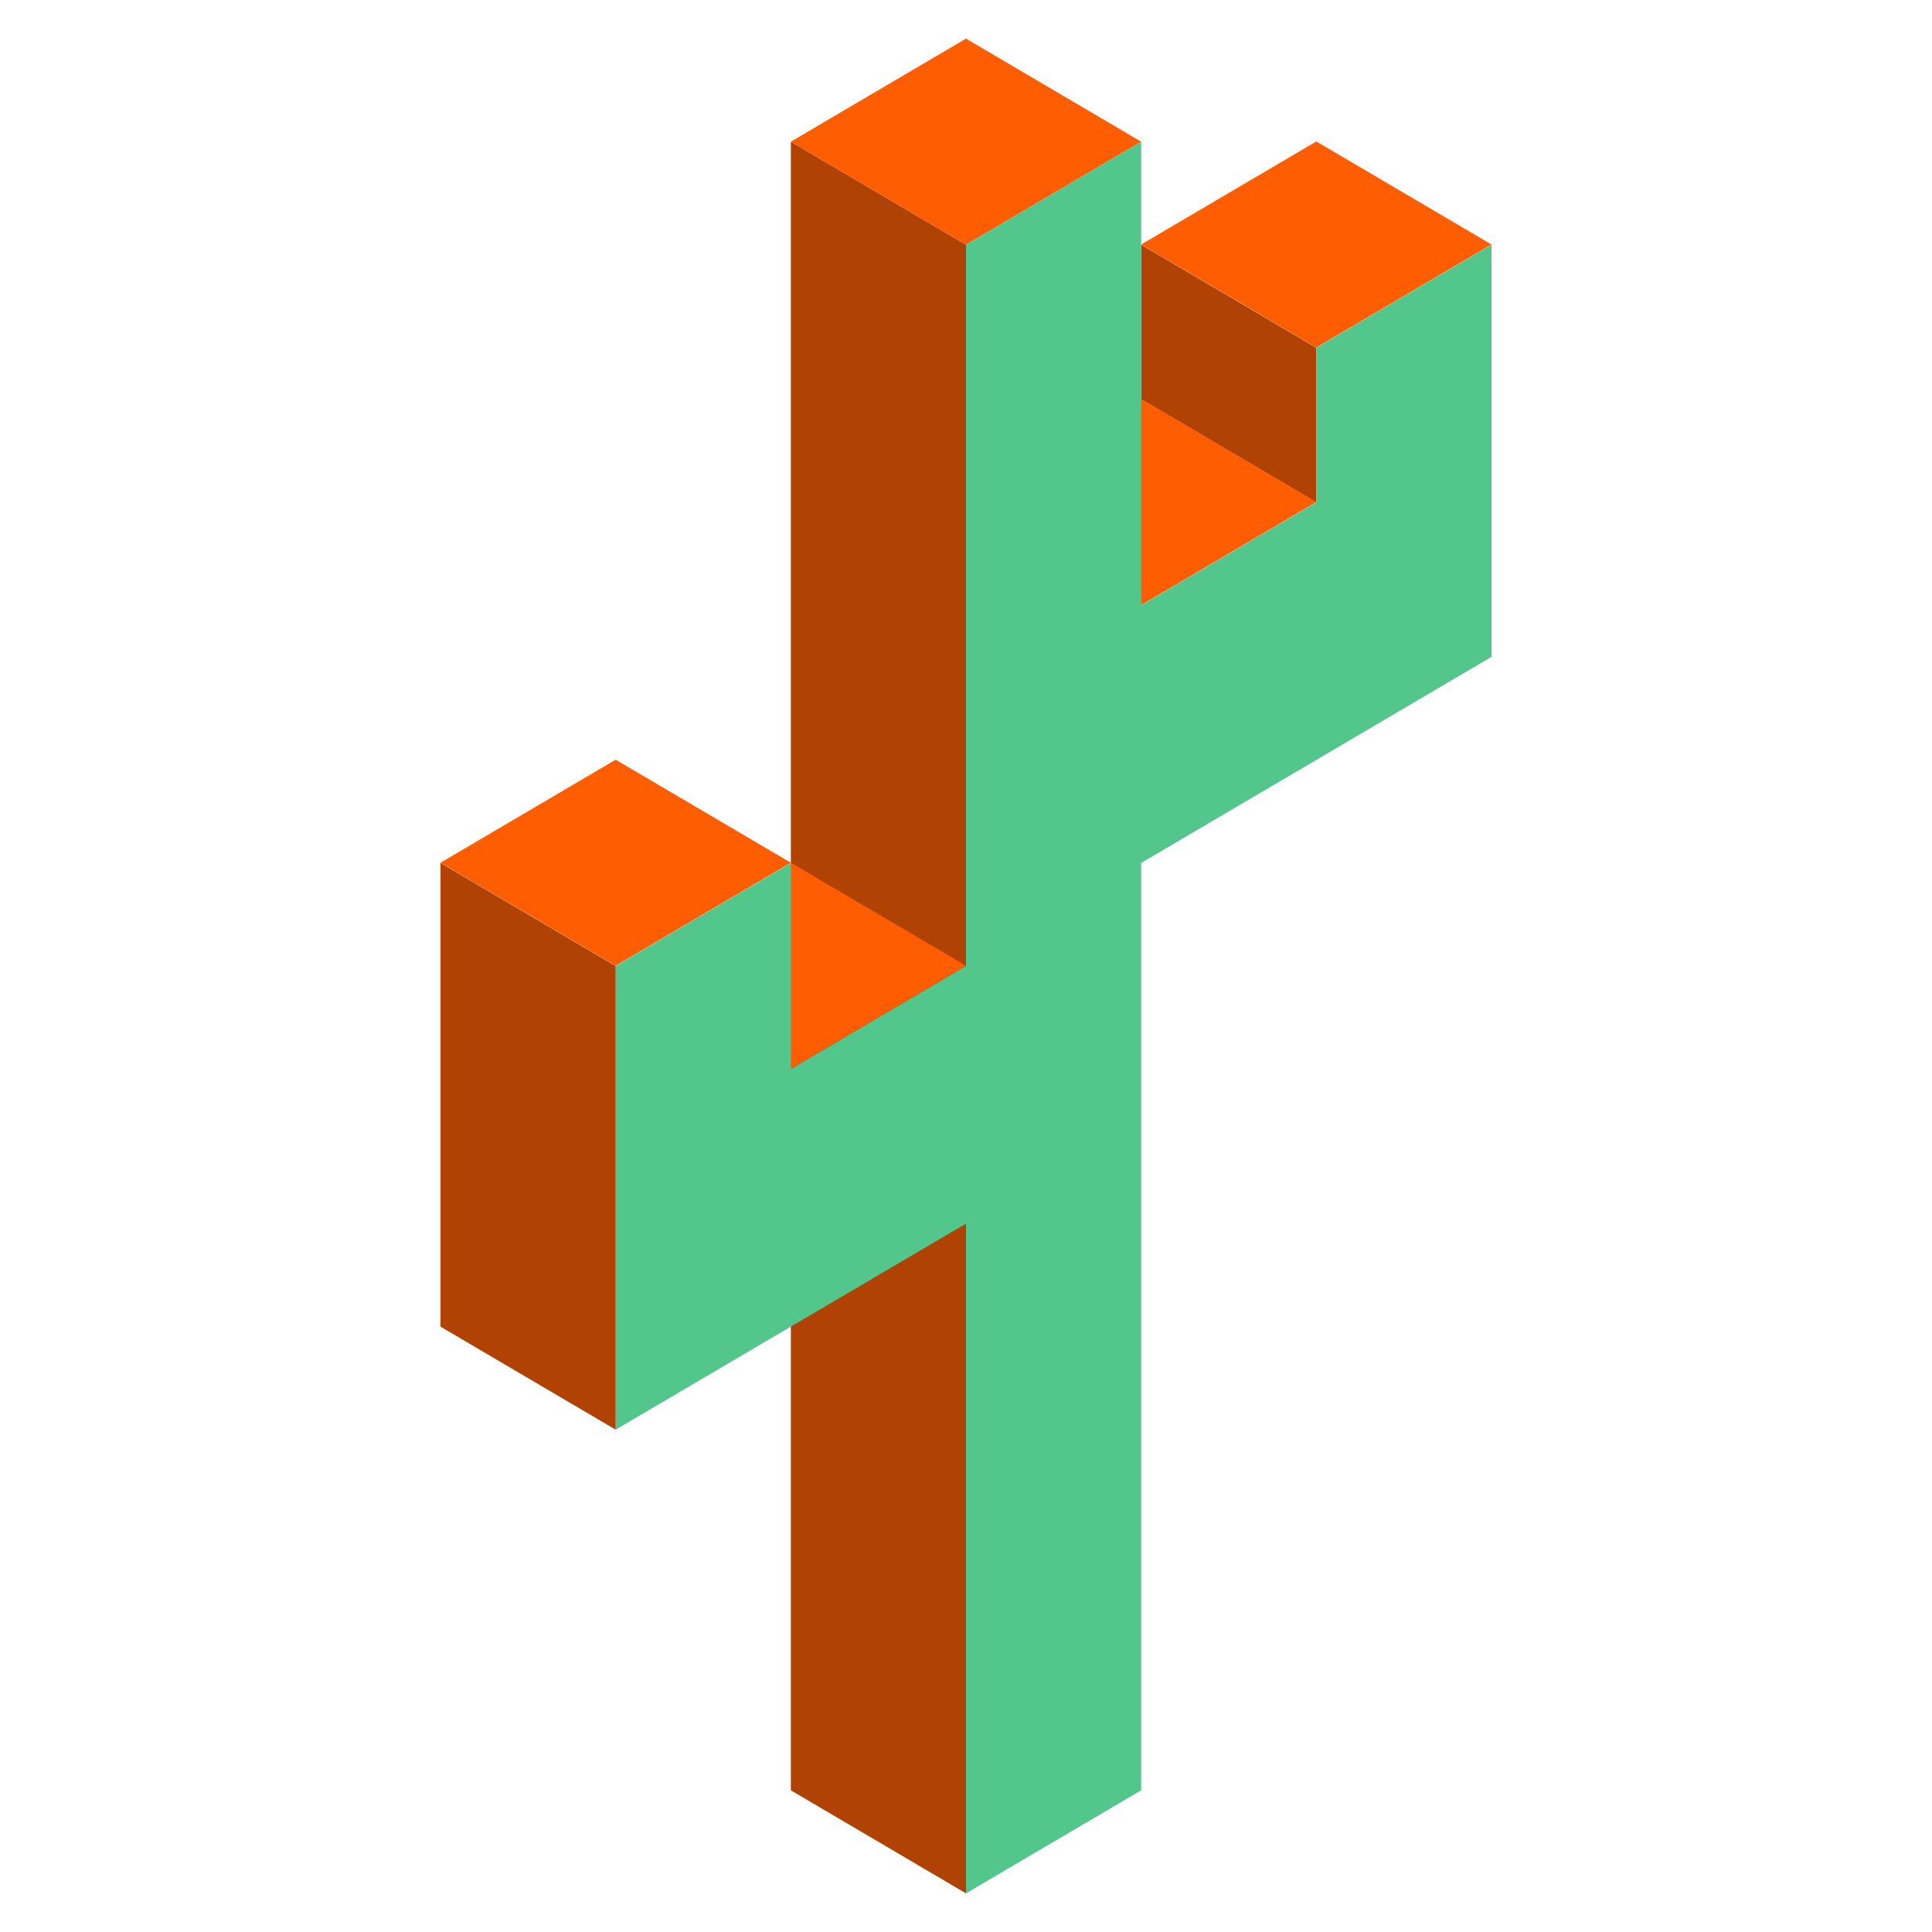
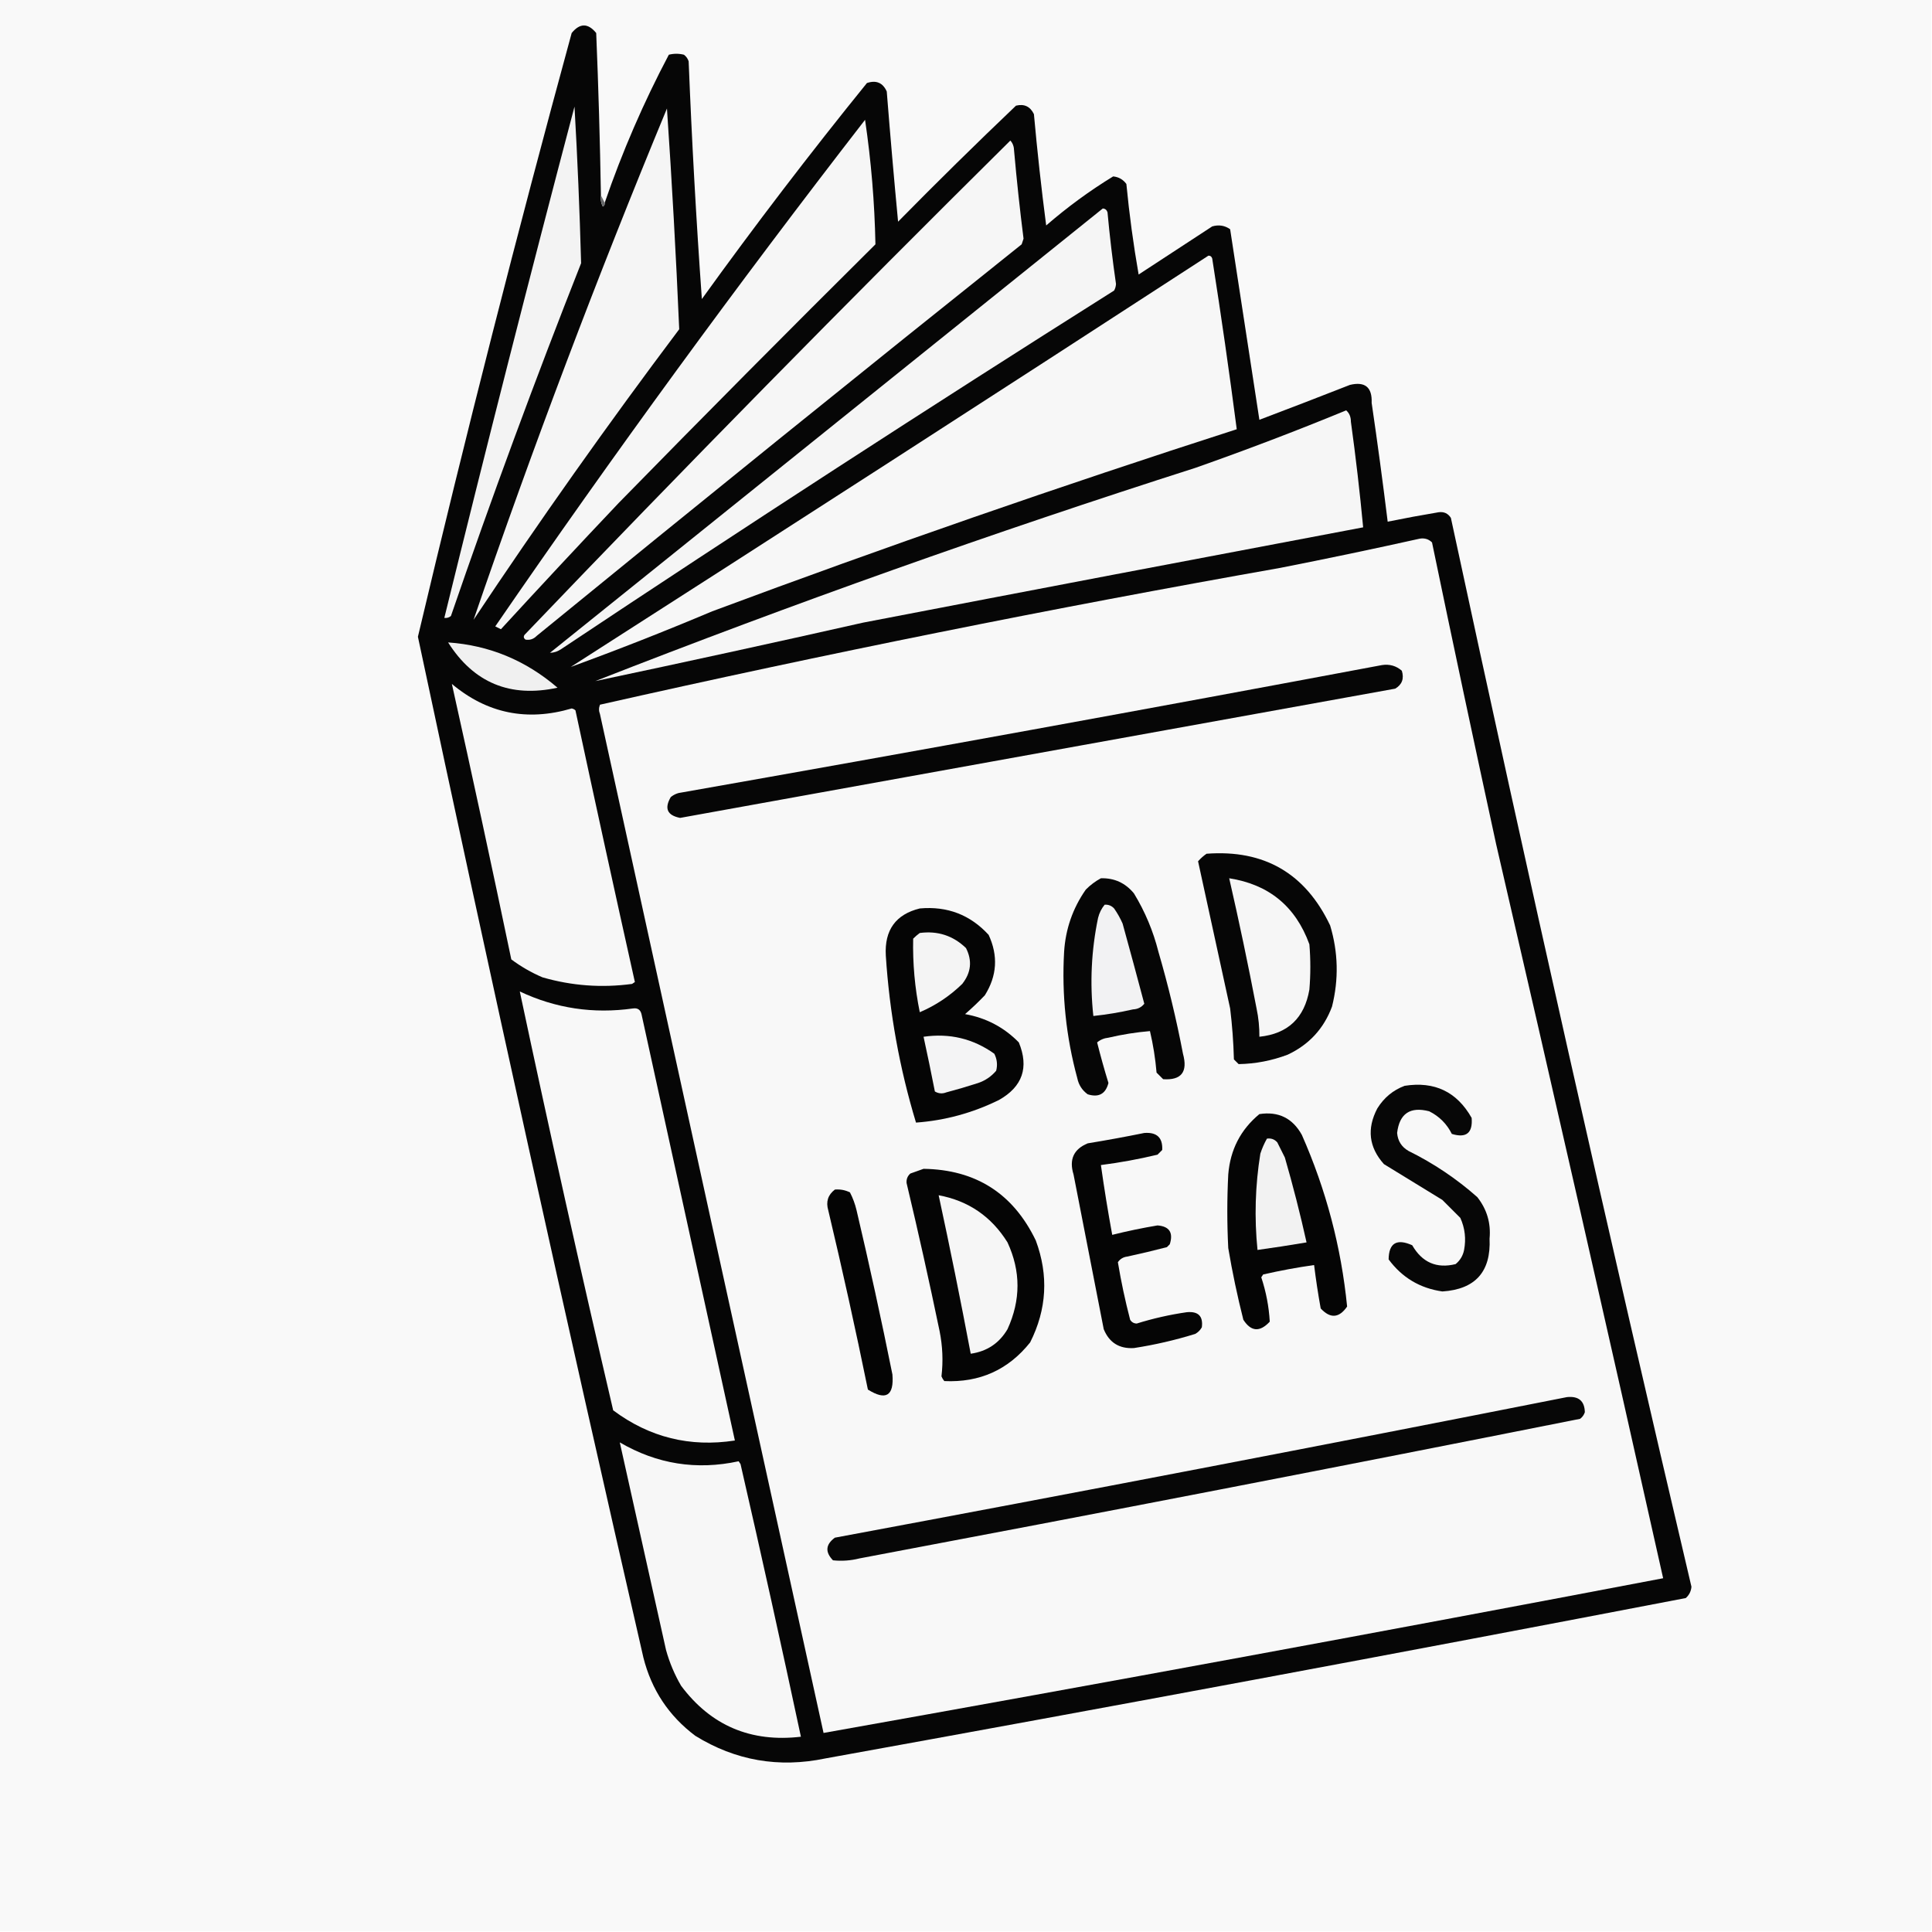
- <svg xmlns="http://www.w3.org/2000/svg" fill="none" viewBox="0 0 500 500">
-   <path fill="#B04304" d="M295.334 103.333v-40L340.667 90v40l-45.333-26.667ZM250.001 63.333l-45.334-26.666v426.666L250.001 490V63.333Z" />
-   <path fill="#FF5D01" d="m250.001 129.944 45.333-26.667 45.333 26.667-45.333 26.667-45.333-26.667ZM204.667 36.667 250.001 10l45.333 26.667-45.333 26.666-45.334-26.666ZM295.334 63.277l45.333-26.666L386 63.277l-45.333 26.667-45.333-26.667ZM114 223.277l45.333-26.667 45.334 26.667-45.334 26.667L114 223.277ZM250 249.944l-45.333-26.667v53.333L250 249.944Z" />
-   <path fill="#53C68C" d="m250 63.333 45.333-26.666v120L340.667 130V90L386 63.333V170l-90.667 53.333v240L250 490V316.667L159.333 370V250l45.334-26.667v53.334L250 250V63.333Z" />
-   <path fill="#B04304" d="M159.333 250 114 223.334v120L159.333 370V250Z" />
+ <svg xmlns="http://www.w3.org/2000/svg" version="1.1" width="1024px" height="1024px" style="shape-rendering:geometricPrecision; text-rendering:geometricPrecision; image-rendering:optimizeQuality; fill-rule:evenodd; clip-rule:evenodd">
+   <g>
+     <path style="opacity:1" fill="#f9f9f9" d="M -0.5,-0.5 C 340.833,-0.5 682.167,-0.5 1023.5,-0.5C 1023.5,340.833 1023.5,682.167 1023.5,1023.5C 682.167,1023.5 340.833,1023.5 -0.5,1023.5C -0.5,682.167 -0.5,340.833 -0.5,-0.5 Z" />
+   </g>
+   <g>
+     <path style="opacity:1" fill="#060606" d="M 318.5,103.5 C 318.201,105.604 318.534,107.604 319.5,109.5C 320.298,109.043 320.631,108.376 320.5,107.5C 329.797,80.441 341.13,54.274 354.5,29C 357.167,28.333 359.833,28.333 362.5,29C 363.701,29.902 364.535,31.069 365,32.5C 366.67,74.537 369.003,116.537 372,158.5C 400.076,119.523 429.242,81.357 459.5,44C 464.428,42.357 467.928,43.857 470,48.5C 471.82,71.516 473.82,94.516 476,117.5C 496.528,96.638 517.362,76.138 538.5,56C 542.886,54.943 546.053,56.443 548,60.5C 549.772,80.216 551.938,99.883 554.5,119.5C 565.673,109.812 577.506,101.146 590,93.5C 592.923,93.795 595.257,95.129 597,97.5C 598.546,113.584 600.713,129.584 603.5,145.5C 616.5,137 629.5,128.5 642.5,120C 645.993,118.996 649.159,119.496 652,121.5C 657.128,155.141 662.295,188.807 667.5,222.5C 683.539,216.431 699.539,210.265 715.5,204C 723.506,202.089 727.339,205.255 727,213.5C 730.08,234.472 732.913,255.472 735.5,276.5C 744.459,274.678 753.459,273.011 762.5,271.5C 765.325,271.119 767.491,272.119 769,274.5C 809.686,463.745 852.186,652.578 896.5,841C 896.297,843.406 895.297,845.406 893.5,847C 741.683,876.165 589.683,904.499 437.5,932C 412.796,937.161 389.796,933.161 368.5,920C 354.466,909.444 345.3,895.61 341,878.5C 299.741,698.467 259.908,518.134 221.5,337.5C 246.857,230.34 274.024,123.673 303,17.5C 307.333,12.167 311.667,12.167 316,17.5C 317.184,46.158 318.018,74.825 318.5,103.5 Z" />
+   </g>
+   <g>
+     <path style="opacity:1" fill="#f6f6f6" d="M 458.5,63.5 C 461.726,85.256 463.559,107.256 464,129.5C 418.306,174.861 372.972,220.528 328,266.5C 306.983,288.683 286.15,311.016 265.5,333.5C 264.5,333 263.5,332.5 262.5,332C 325.275,240.608 390.609,151.108 458.5,63.5 Z" />
+   </g>
+   <g>
+     <path style="opacity:1" fill="#f5f5f5" d="M 353.5,57.5 C 356.146,96.341 358.312,135.341 360,174.5C 322.192,224.78 285.859,276.113 251,328.5C 282.333,237.155 316.499,146.822 353.5,57.5 Z" />
+   </g>
+   <g>
+     <path style="opacity:1" fill="#f3f3f3" d="M 304.5,56.5 C 306.077,84.007 307.243,111.673 308,139.5C 283.609,201.289 260.609,263.622 239,326.5C 237.989,327.337 236.822,327.67 235.5,327.5C 257.72,236.952 280.72,146.619 304.5,56.5 Z" />
+   </g>
+   <g>
+     <path style="opacity:1" fill="#f6f6f6" d="M 535.5,74.5 C 536.787,75.871 537.453,77.705 537.5,80C 538.87,95.534 540.537,111.034 542.5,126.5C 542.167,127.5 541.833,128.5 541.5,129.5C 455.467,198.187 369.801,267.354 284.5,337C 282.788,338.751 280.788,339.418 278.5,339C 277.549,338.282 277.383,337.449 278,336.5C 362.56,248.105 448.393,160.772 535.5,74.5 Z" />
+   </g>
+   <g>
+     <path style="opacity:1" fill="#68696b" d="M 318.5,103.5 C 319.167,104.833 319.833,106.167 320.5,107.5C 320.631,108.376 320.298,109.043 319.5,109.5C 318.534,107.604 318.201,105.604 318.5,103.5 Z" />
+   </g>
+   <g>
+     <path style="opacity:1" fill="#f5f5f5" d="M 584.5,110.5 C 585.75,110.577 586.583,111.244 587,112.5C 588.171,125.204 589.671,137.871 591.5,150.5C 591.43,151.772 591.097,152.938 590.5,154C 492.025,216.152 394.359,279.485 297.5,344C 295.598,345.301 293.598,345.968 291.5,346C 389.236,267.481 486.903,188.981 584.5,110.5 Z" />
+   </g>
+   <g>
+     <path style="opacity:1" fill="#f7f7f7" d="M 640.5,135.5 C 641.497,135.47 642.164,135.97 642.5,137C 647.234,167.103 651.567,197.27 655.5,227.5C 562.081,257.584 469.414,289.751 377.5,324C 352.41,334.58 327.41,344.414 302.5,353.5C 415.476,281.167 528.142,208.501 640.5,135.5 Z" />
+   </g>
+   <g>
+     <path style="opacity:1" fill="#f6f6f6" d="M 713.5,217.5 C 715.164,218.949 715.998,220.949 716,223.5C 718.57,242.135 720.737,260.802 722.5,279.5C 634.14,296.173 545.807,313.006 457.5,330C 410.142,340.676 362.808,351.009 315.5,361C 420.273,319.95 526.273,282.283 633.5,248C 660.539,238.492 687.206,228.325 713.5,217.5 Z" />
+   </g>
+   <g>
+     <path style="opacity:1" fill="#f8f8f8" d="M 752.5,285.5 C 755.079,285.083 757.246,285.75 759,287.5C 770.076,340.882 781.41,394.215 793,447.5C 822.983,577.097 852.483,706.763 881.5,836.5C 733.338,864.729 585.005,892.062 436.5,918.5C 396.943,738.552 357.443,558.552 318,378.5C 317.333,376.833 317.333,375.167 318,373.5C 437.53,346.527 557.696,322.361 678.5,301C 703.347,296.117 728.013,290.95 752.5,285.5 Z" />
+   </g>
+   <g>
+     <path style="opacity:1" fill="#f0f0f0" d="M 237.5,340.5 C 259.326,342.01 278.659,350.01 295.5,364.5C 270.437,369.933 251.104,361.933 237.5,340.5 Z" />
+   </g>
+   <g>
+     <path style="opacity:1" fill="#060606" d="M 732.5,352.5 C 736.516,351.9 740.016,352.9 743,355.5C 744.291,359.672 743.124,362.839 739.5,365C 613.173,387.832 486.84,410.666 360.5,433.5C 353.675,432.183 352.008,428.516 355.5,422.5C 357.22,421.066 359.22,420.233 361.5,420C 485.468,398.151 609.134,375.651 732.5,352.5 Z" />
+   </g>
+   <g>
+     <path style="opacity:1" fill="#f7f7f7" d="M 239.5,362.5 C 258.161,378.144 279.328,382.478 303,375.5C 303.772,375.645 304.439,375.978 305,376.5C 315.31,424.551 325.81,472.551 336.5,520.5C 336,520.833 335.5,521.167 335,521.5C 318.899,523.67 303.066,522.503 287.5,518C 281.592,515.465 276.092,512.298 271,508.5C 260.82,459.745 250.32,411.079 239.5,362.5 Z" />
+   </g>
+   <g>
+     <path style="opacity:1" fill="#060606" d="M 639.5,452.5 C 670.037,450.21 691.87,462.877 705,490.5C 709.275,504.721 709.608,519.054 706,533.5C 701.648,545.187 693.814,553.687 682.5,559C 674.083,562.18 665.416,563.846 656.5,564C 655.667,563.167 654.833,562.333 654,561.5C 653.765,552.463 653.098,543.463 652,534.5C 646.307,508.406 640.64,482.406 635,456.5C 636.397,454.93 637.897,453.596 639.5,452.5 Z" />
+   </g>
+   <g>
+     <path style="opacity:1" fill="#060606" d="M 583.5,465.5 C 590.617,465.308 596.45,467.974 601,473.5C 606.885,483.149 611.219,493.482 614,504.5C 619.186,522.273 623.519,540.273 627,558.5C 629.659,568.151 626.159,572.651 616.5,572C 615.333,570.833 614.167,569.667 613,568.5C 612.372,561.066 611.205,553.732 609.5,546.5C 602.088,547.124 594.754,548.291 587.5,550C 585.22,550.233 583.22,551.066 581.5,552.5C 583.312,559.73 585.312,566.897 587.5,574C 585.996,579.82 582.329,581.82 576.5,580C 573.57,577.88 571.737,575.047 571,571.5C 565.038,549.545 562.704,527.212 564,504.5C 564.766,492.366 568.599,481.366 575.5,471.5C 577.926,469.059 580.593,467.059 583.5,465.5 Z" />
+   </g>
+   <g>
+     <path style="opacity:1" fill="#f6f6f6" d="M 651.5,465.5 C 672.555,468.78 686.721,480.447 694,500.5C 694.667,508.5 694.667,516.5 694,524.5C 691.397,539.607 682.564,547.94 667.5,549.5C 667.55,544.448 667.05,539.448 666,534.5C 661.583,511.41 656.749,488.41 651.5,465.5 Z" />
+   </g>
+   <g>
+     <path style="opacity:1" fill="#f2f2f3" d="M 585.5,479.5 C 587.484,479.383 589.15,480.05 590.5,481.5C 592.253,484.005 593.753,486.671 595,489.5C 598.916,503.666 602.749,517.833 606.5,532C 605.008,533.885 603.008,534.885 600.5,535C 593.562,536.586 586.562,537.753 579.5,538.5C 577.591,521.022 578.424,503.689 582,486.5C 582.653,483.861 583.82,481.527 585.5,479.5 Z" />
+   </g>
+   <g>
+     <path style="opacity:1" fill="#050505" d="M 487.5,481.5 C 502.058,480.182 514.225,484.849 524,495.5C 529.115,506.548 528.449,517.215 522,527.5C 518.625,531.044 515.125,534.377 511.5,537.5C 522.645,539.488 532.145,544.488 540,552.5C 545.462,565.78 541.962,575.947 529.5,583C 515.55,589.876 500.884,593.876 485.5,595C 476.789,566.246 471.456,536.746 469.5,506.5C 468.73,492.979 474.73,484.645 487.5,481.5 Z" />
+   </g>
+   <g>
+     <path style="opacity:1" fill="#f4f4f4" d="M 487.5,494.5 C 497.019,493.25 505.185,495.917 512,502.5C 515.39,509.183 514.724,515.516 510,521.5C 503.431,527.903 495.931,532.903 487.5,536.5C 484.873,523.617 483.706,510.617 484,497.5C 485.145,496.364 486.312,495.364 487.5,494.5 Z" />
+   </g>
+   <g>
+     <path style="opacity:1" fill="#f8f8f8" d="M 275.5,525.5 C 294.483,534.466 314.483,537.466 335.5,534.5C 337.924,534.148 339.424,535.148 340,537.5C 356.509,612.865 373.009,688.198 389.5,763.5C 365.702,767.176 344.202,761.842 325,747.5C 307.749,673.656 291.249,599.656 275.5,525.5 Z" />
+   </g>
+   <g>
+     <path style="opacity:1" fill="#f4f4f5" d="M 489.5,549.5 C 503.304,547.499 515.804,550.499 527,558.5C 528.457,561.366 528.79,564.366 528,567.5C 525.441,570.531 522.274,572.698 518.5,574C 512.863,575.825 507.196,577.492 501.5,579C 499.421,579.808 497.421,579.641 495.5,578.5C 493.606,568.797 491.606,559.13 489.5,549.5 Z" />
+   </g>
+   <g>
+     <path style="opacity:1" fill="#070707" d="M 744.5,575.5 C 760.35,573.01 772.183,578.676 780,592.5C 780.658,600.51 777.158,603.343 769.5,601C 766.833,595.667 762.833,591.667 757.5,589C 747.387,586.384 741.72,590.217 740.5,600.5C 740.855,604.712 742.855,607.879 746.5,610C 759.788,616.556 771.954,624.722 783,634.5C 788.096,640.957 790.263,648.29 789.5,656.5C 790.306,674.026 781.973,683.359 764.5,684.5C 752.623,682.812 743.123,677.145 736,667.5C 736.112,658.846 740.279,656.346 748.5,660C 753.782,669.147 761.448,672.481 771.5,670C 773.894,668.048 775.394,665.548 776,662.5C 777.11,656.574 776.444,650.908 774,645.5C 770.833,642.333 767.667,639.167 764.5,636C 754.167,629.667 743.833,623.333 733.5,617C 725.528,608.086 724.362,598.252 730,587.5C 733.541,581.78 738.374,577.78 744.5,575.5 Z" />
+   </g>
+   <g>
+     <path style="opacity:1" fill="#050505" d="M 667.5,590.5 C 677.566,588.95 685.066,592.616 690,601.5C 702.855,630.588 710.855,660.922 714,692.5C 709.748,698.653 705.081,698.986 700,693.5C 698.615,685.856 697.448,678.19 696.5,670.5C 687.425,671.782 678.425,673.448 669.5,675.5C 669.167,676 668.833,676.5 668.5,677C 671.051,684.69 672.551,692.523 673,700.5C 667.75,706.173 663.084,705.84 659,699.5C 655.821,686.939 653.155,674.273 651,661.5C 650.333,648.5 650.333,635.5 651,622.5C 652.063,609.371 657.563,598.704 667.5,590.5 Z" />
+   </g>
+   <g>
+     <path style="opacity:1" fill="#050505" d="M 606.5,600.5 C 613.164,600 616.331,603 616,609.5C 615.167,610.333 614.333,611.167 613.5,612C 603.616,614.37 593.616,616.203 583.5,617.5C 585.24,629.87 587.24,642.203 589.5,654.5C 597.423,652.52 605.423,650.853 613.5,649.5C 619.805,649.992 621.972,653.325 620,659.5C 619.5,660 619,660.5 618.5,661C 611.541,662.823 604.541,664.49 597.5,666C 595.349,666.265 593.682,667.265 592.5,669C 594.204,679.255 596.37,689.421 599,699.5C 599.804,700.804 600.971,701.471 602.5,701.5C 611.174,698.799 620.007,696.799 629,695.5C 635.092,694.924 637.758,697.591 637,703.5C 636.167,705 635,706.167 633.5,707C 622.839,710.304 612.005,712.804 601,714.5C 593.252,714.962 587.918,711.629 585,704.5C 579.667,677.169 574.334,649.836 569,622.5C 566.545,614.584 569.045,609.084 576.5,606C 586.669,604.331 596.669,602.497 606.5,600.5 Z" />
+   </g>
+   <g>
+     <path style="opacity:1" fill="#f2f2f2" d="M 671.5,603.5 C 673.722,603.178 675.556,603.845 677,605.5C 678.333,608.167 679.667,610.833 681,613.5C 685.308,628.397 689.141,643.397 692.5,658.5C 683.854,659.963 675.187,661.296 666.5,662.5C 664.783,645.42 665.283,628.42 668,611.5C 668.906,608.69 670.073,606.024 671.5,603.5 Z" />
+   </g>
+   <g>
+     <path style="opacity:1" fill="#050505" d="M 489.5,619.5 C 517.174,619.919 537.008,632.586 549,657.5C 555.843,675.967 554.843,693.967 546,711.5C 534.415,726.038 519.249,732.871 500.5,732C 499.874,731.25 499.374,730.416 499,729.5C 499.939,721.479 499.606,713.479 498,705.5C 492.549,679.247 486.716,653.08 480.5,627C 480.354,624.966 481.02,623.299 482.5,622C 484.927,621.098 487.26,620.264 489.5,619.5 Z" />
+   </g>
+   <g>
+     <path style="opacity:1" fill="#040404" d="M 442.5,630.5 C 445.32,630.248 447.986,630.748 450.5,632C 452.044,634.999 453.211,638.166 454,641.5C 460.804,670.385 467.138,699.385 473,728.5C 473.91,739.834 469.577,742.501 460,736.5C 453.511,704.722 446.511,673.055 439,641.5C 437.662,636.96 438.829,633.293 442.5,630.5 Z" />
+   </g>
+   <g>
+     <path style="opacity:1" fill="#f6f6f6" d="M 497.5,633.5 C 513.291,636.445 525.458,644.779 534,658.5C 541.06,673.745 541.06,689.078 534,704.5C 529.614,711.947 523.114,716.28 514.5,717.5C 509.205,689.446 503.539,661.446 497.5,633.5 Z" />
+   </g>
+   <g>
+     <path style="opacity:1" fill="#070707" d="M 830.5,740.5 C 836.679,739.858 839.846,742.525 840,748.5C 839.535,749.931 838.701,751.097 837.5,752C 710.293,777.312 582.96,801.979 455.5,826C 450.875,827.162 446.208,827.496 441.5,827C 437.244,822.615 437.577,818.615 442.5,815C 572.104,790.849 701.437,766.016 830.5,740.5 Z" />
+   </g>
+   <g>
+     <path style="opacity:1" fill="#f7f7f7" d="M 328.5,764.5 C 348.172,775.999 369.172,779.332 391.5,774.5C 391.833,775 392.167,775.5 392.5,776C 403.543,824.096 414.21,872.263 424.5,920.5C 397.955,923.612 376.788,914.612 361,893.5C 357.524,887.543 354.857,881.209 353,874.5C 344.826,837.808 336.66,801.141 328.5,764.5 Z" />
+   </g>
</svg>
